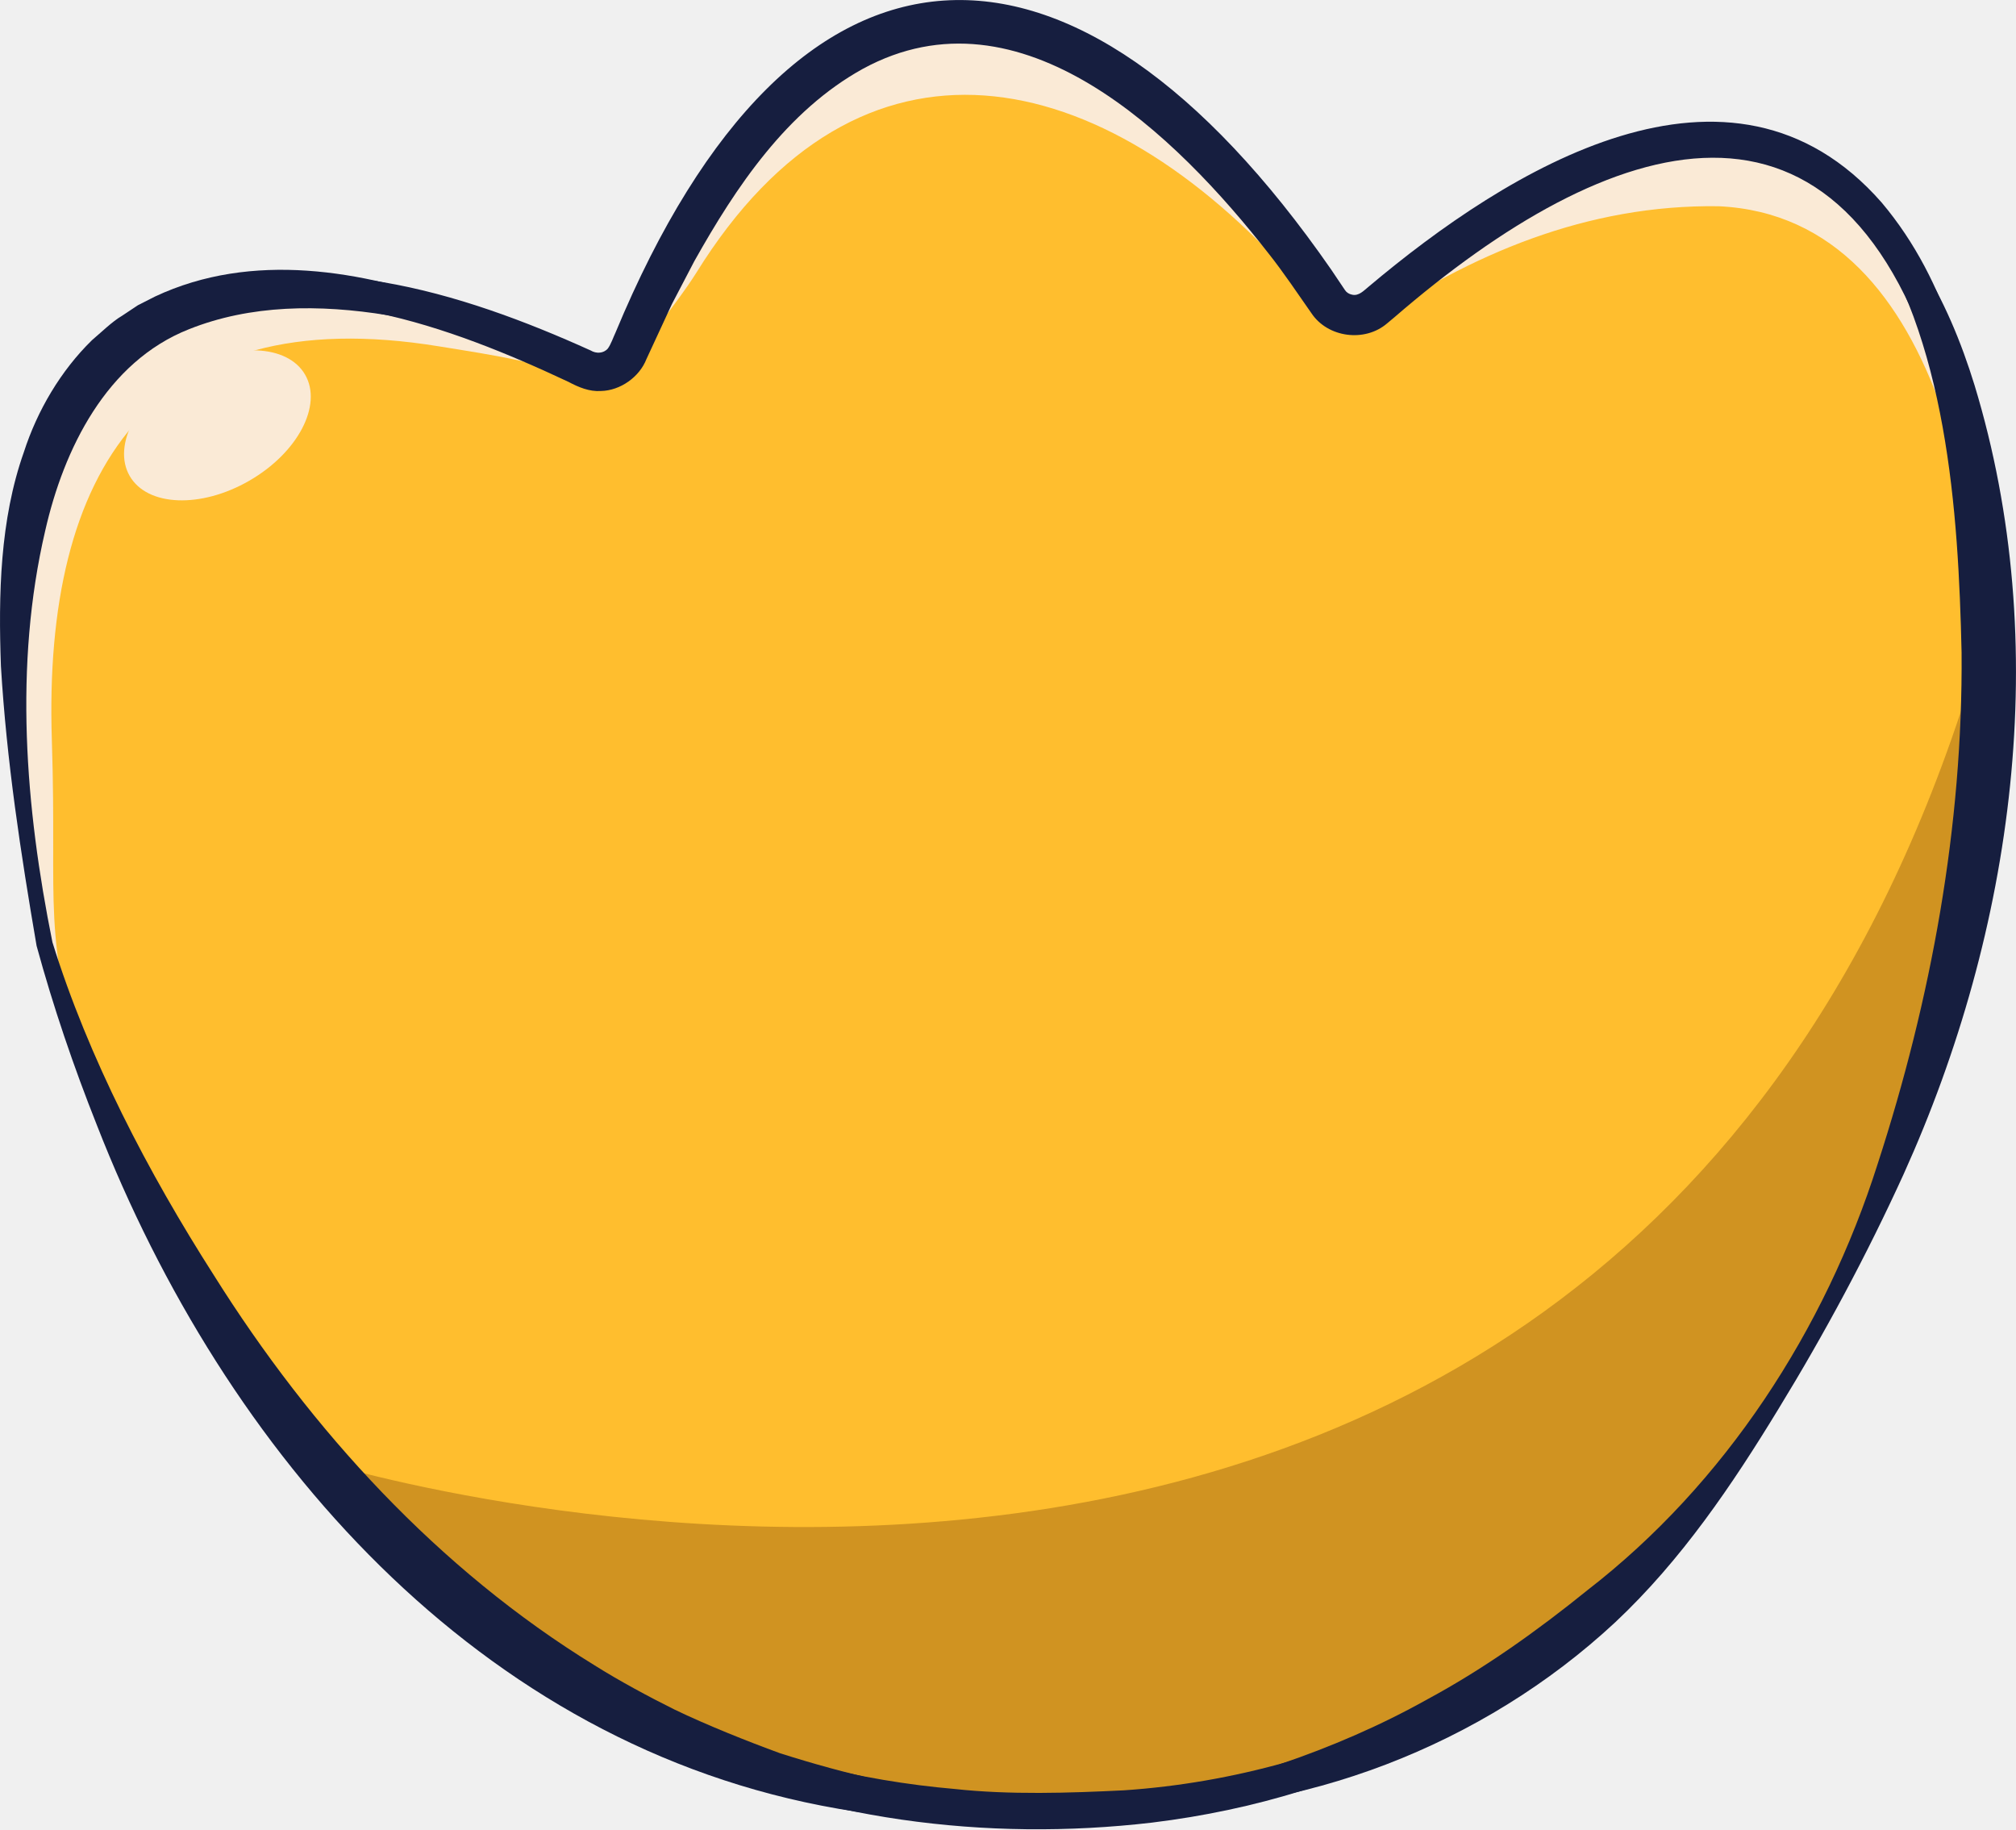
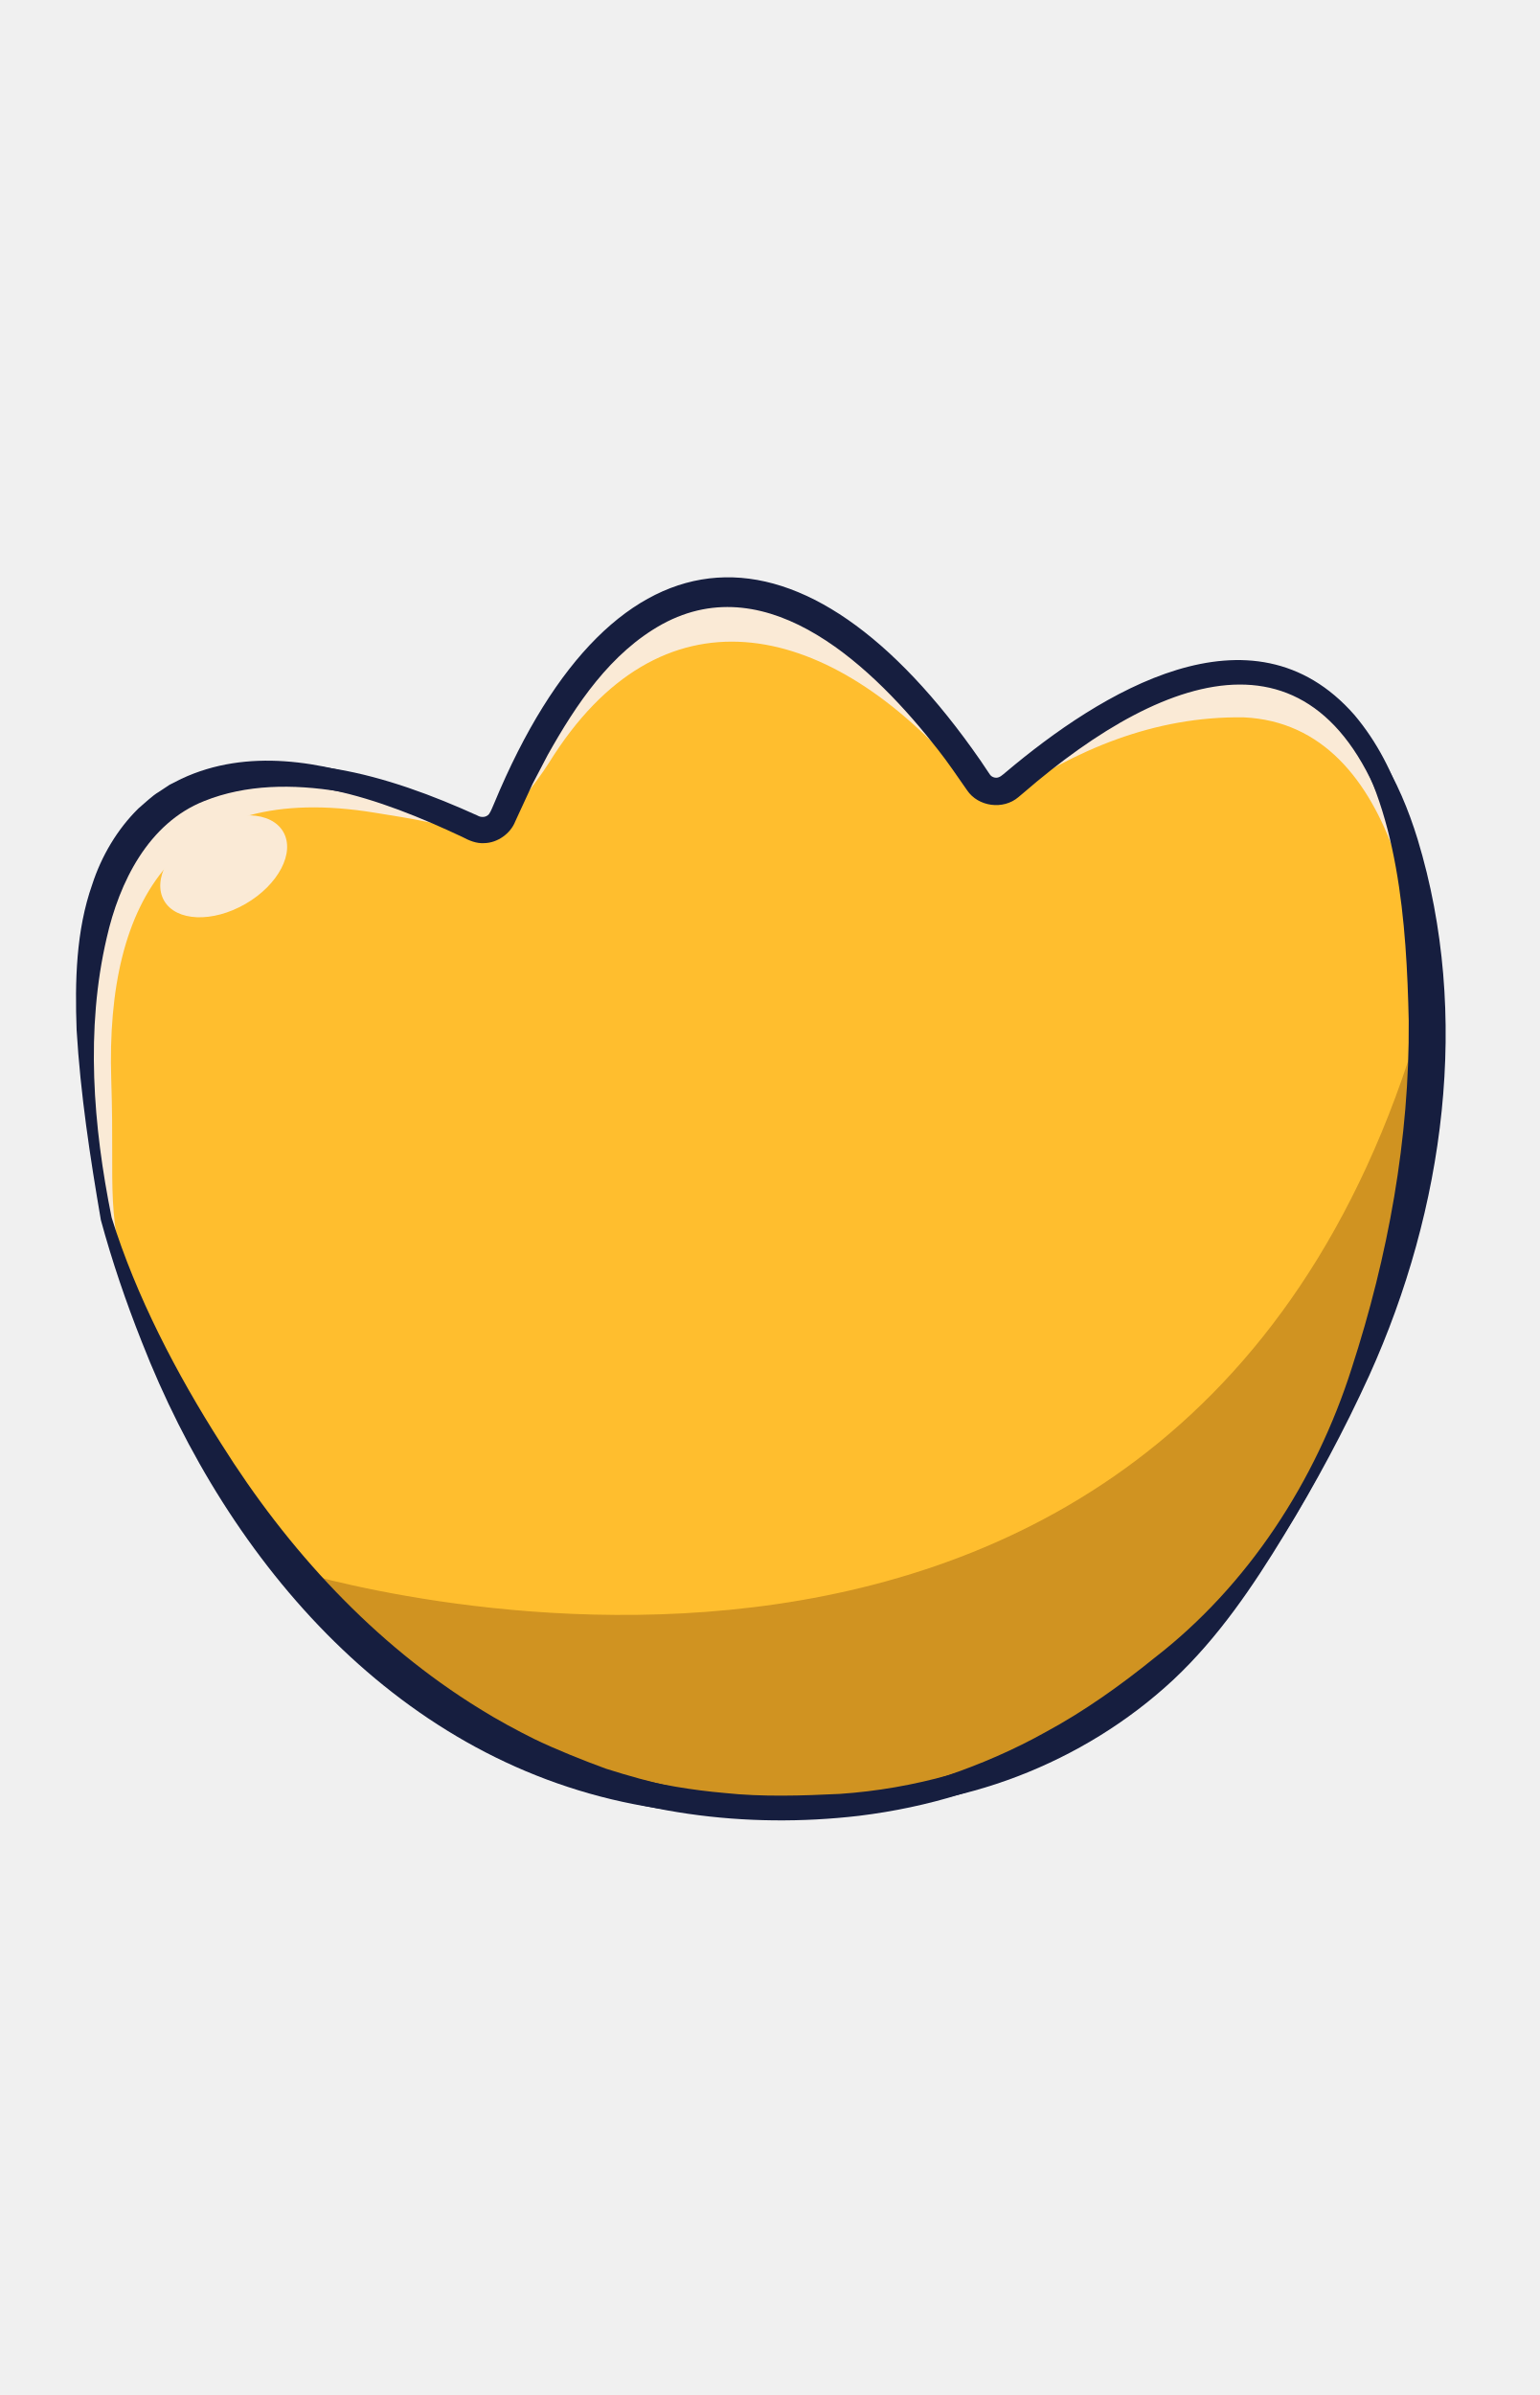
- <svg xmlns="http://www.w3.org/2000/svg" version="1.1" id="圖層_1" x="0px" y="0px" viewBox="0 0 304.15 275.93" style="enable-background:new 0 0 304.15 275.93;" xml:space="preserve">
+ <svg xmlns="http://www.w3.org/2000/svg" version="1.1" id="圖層_1" x="0px" y="0px" viewBox="0 0 388.05 603.43" style="enable-background:new 0 0 388.05 603.43;" xml:space="preserve">
  <style type="text/css">
- 	.st0{fill:#F3A243;}
- 	.st1{opacity:0.42;}
- 	.st2{fill:#7C551D;}
- 	.st3{fill:#FAEAD6;}
- 	.st4{fill:#161E3F;}
- 	.st5{fill:#535A80;}
+ 	.st0{fill:#5266A0;}
+ 	.st1{fill:#FFFFFF;}
+ 	.st2{fill:#F4C144;}
+ 	.st3{opacity:0.42;}
+ 	.st4{fill:#8E570E;}
+ 	.st5{fill:#161E3F;}
	.st6{fill:#162550;}
- 	.st7{fill:#7A7FA2;}
- 	.st8{fill:#FFFFFF;}
- 	.st9{fill:#515677;}
- 	.st10{opacity:0.25;}
- 	.st11{fill:#4C6296;}
- 	.st12{fill:#FFBE2E;}
- 	.st13{fill:#8E570E;}
- 	.st14{fill:#363C4F;}
- 	.st15{fill:#C6C9D0;}
- 	.st16{fill:#E6E7EB;}
- 	.st17{fill:#31466A;}
- 	.st18{fill:#5266A0;}
- 	.st19{fill:#F4C144;}
- 	.st20{fill:#6C84C0;}
- 	.st21{fill:#F09EC0;}
- 	.st22{opacity:0.51;}
- 	.st23{fill:#DE679C;}
- 	.st24{fill:none;stroke:#161E3F;stroke-width:4;stroke-miterlimit:10;}
- 	.st25{fill:#F9D8E7;}
+ 	.st7{opacity:0.25;}
+ 	.st8{fill:#4C6296;}
+ 	.st9{fill:#6C84C0;}
+ 	.st10{fill:#F09EC0;}
+ 	.st11{opacity:0.51;}
+ 	.st12{fill:#DE679C;}
+ 	.st13{fill:none;stroke:#161E3F;stroke-width:4;stroke-miterlimit:10;}
+ 	.st14{fill:#F9D8E7;}
+ 	.st15{fill:#FAEAD6;}
+ 	.st16{fill:#515677;}
+ 	.st17{fill:#7A7FA2;}
+ 	.st18{fill:#F3A243;}
+ 	.st19{fill:#7C551D;}
+ 	.st20{fill:#FFBE2E;}
+ 	.st21{fill:#C6C9D0;}
+ 	.st22{fill:#E6E7EB;}
+ 	.st23{fill:#31466A;}
+ 	.st24{fill:#535A80;}
+ 	.st25{fill:#363C4F;}
+ 	.st26{fill:#231815;}
</style>
  <g>
    <g>
-       <path class="st12" d="M6.71,142.36c0,0,37.09,140.24,162.58,130.4c37.48-2.94,70.08-21.86,92.07-52.18    c29.56-40.77,44.91-99.15,36.43-148.45c-2.83-16.44-8.2-36.91-23.28-46.43c-22.35-14.11-50.5,6.78-67.09,20.69    c-2.21,1.85-5.54,1.39-7.12-1.01c-12.72-19.37-64.81-88.5-105.53,7.77c-1.08,2.55-4.07,3.69-6.56,2.46    C67.14,45.24-18.52,10.29,6.71,142.36z" />
+       <path class="st20" d="M26.76,307.03c0,0,42.09,159.18,184.53,148.01c42.54-3.34,79.54-24.81,104.49-59.22    c33.55-46.27,50.97-112.53,41.35-168.49c-3.21-18.66-9.31-41.9-26.43-52.7c-25.37-16.01-57.32,7.69-76.15,23.48    c-2.5,2.1-6.28,1.58-8.08-1.15c-14.44-21.99-73.56-100.44-119.78,8.82c-1.23,2.9-4.62,4.18-7.44,2.79    C95.35,196.79-1.87,157.12,26.76,307.03z" />
    </g>
    <g>
-       <ellipse transform="matrix(0.866 -0.5 0.5 0.866 -27.685 24.9977)" class="st3" cx="32.8" cy="64.16" rx="15.28" ry="9.64" />
+       <ellipse transform="matrix(0.866 -0.5 0.5 0.866 -101.5801 57.4329)" class="st15" cx="56.38" cy="218.27" rx="17.34" ry="10.95" />
    </g>
    <g>
-       <path class="st3" d="M203.49,47.12c-6.52-9.57-17.24-21.35-26.16-28.86c-40.37-33.65-66.87-2.37-85.7,36.97    c-7.43-2.63-23.29-8.47-31.13-9.62C-3.48,37.09-3.98,88.5,6.99,138.24c3.6,17.41,0.14,9.82,6.23,26.4    c-7.07-25.32-4.55-26.74-5.4-53.08C6.52,71.18,22.61,45.12,66.26,52.25c8.24,1.33,15.84,2.43,23.48,5.6    c2.07,0.87,4.49-0.01,5.49-2.05c2.69-5.48,6.58-9.53,9.8-14.62c24.71-39.86,61.17-31.88,90.34,1.03c3.98,4.48,1.42,0.94,4.64,5.8    c1.24,2.03,3.98,2.6,5.91,1.21c15.9-10.9,33.53-18.39,53.37-18.11c35.19,1.63,40.75,52.88,41.12,80.24    C305.89,35.42,275.65-8.81,203.49,47.12z" />
+       <path class="st15" d="M250.11,198.93c-7.4-10.86-19.57-24.23-29.69-32.75c-45.82-38.2-75.89-2.69-97.28,41.96    c-8.43-2.98-26.44-9.61-35.33-10.92c-72.61-9.68-73.17,48.68-60.72,105.13c4.09,19.76,0.16,11.15,7.08,29.96    c-8.02-28.74-5.16-30.35-6.13-60.24c-1.49-45.83,16.78-75.4,66.32-67.32c9.35,1.51,17.98,2.76,26.65,6.35    c2.35,0.98,5.09-0.02,6.23-2.33c3.06-6.22,7.46-10.82,11.13-16.6c28.04-45.24,69.43-36.18,102.54,1.16    c4.52,5.08,1.61,1.06,5.26,6.58c1.4,2.31,4.51,2.96,6.71,1.38c18.05-12.38,38.05-20.88,60.58-20.55    c39.94,1.85,46.25,60.02,46.67,91.07C366.33,185.65,332.01,135.44,250.11,198.93z" />
    </g>
-     <g class="st1">
-       <path class="st13" d="M48.11,220.38c0,0,202.87,63.61,252.87-130.57c0,0-1.01,153.4-111.14,181.9    C189.84,271.71,105.18,291.84,48.11,220.38z" />
+     <g class="st3">
+       <path class="st4" d="M73.75,395.58c0,0,230.26,72.2,287.01-148.2c0,0-1.14,174.11-126.14,206.45    C234.62,453.83,138.53,476.68,73.75,395.58z" />
    </g>
    <g>
-       <path class="st4" d="M7.01,142.29c15.03,48.79,47.16,95.71,94.83,116.84c13.28,5.82,27.77,9.49,42.2,10.73    c8.25,0.9,17.26,0.61,25.55,0.2c33.01-2.23,64.48-18.34,85.71-43.76c26.53-32.5,40.96-74.29,43.11-116    c0.61-17.06-0.94-34.58-5.52-51.04c-14.58-51.35-50.08-39.43-82.53-11.39c-0.34,0.29-0.79,0.66-1.1,0.92    c-3.36,2.88-8.95,2.15-11.41-1.55c-2.03-2.9-4.24-6.2-6.43-8.96c-13.93-17.84-37.38-40.9-61.24-27.9    c-11.49,6.35-19.13,17.8-25.42,29c0,0-3.38,6.47-3.38,6.47l-3.08,6.65l-0.77,1.66c-1.05,2.7-3.93,4.76-6.87,4.82    c-1.74,0.12-3.38-0.57-4.88-1.37c-17.99-8.45-39.52-16.32-59.02-8.96C-4.72,62.44,2.04,114.73,7.01,142.29L7.01,142.29z     M6.41,142.43c-5.18-29.02-13.43-81.28,18.96-96.9c20.8-8.9,44.27-1.47,63.75,7.34c0.83,0.5,1.93,0.46,2.58-0.29    c0.47-0.63,0.84-1.74,1.17-2.43c26.93-64.82,69.1-65.52,107.96-9.49c0,0,2.07,3.08,2.07,3.08c0.24,0.38,0.63,0.62,1.08,0.71    c1.02,0.25,1.8-0.64,2.52-1.22c20.85-17.57,54.57-38.72,77.39-12.67c10.22,12.13,13.6,27.41,15.93,42.43    c4.31,29.76,0.49,60.3-8.4,88.81c-18.28,56.82-54.76,105.46-117.61,113.13c-25.02,2.92-51.17-0.4-74.05-11.17    C51.62,240.99,21.73,191.7,6.41,142.43L6.41,142.43z" />
+       <path class="st5" d="M27.1,306.95c17.06,55.37,53.52,108.63,107.64,132.62c15.07,6.61,31.52,10.77,47.9,12.18    c9.36,1.02,19.59,0.69,29,0.23c37.47-2.53,73.19-20.82,97.28-49.66c30.11-36.89,46.49-84.32,48.93-131.66    c0.69-19.36-1.07-39.25-6.27-57.93c-16.54-58.28-56.84-44.75-93.67-12.93c-0.39,0.33-0.89,0.75-1.24,1.04    c-3.82,3.27-10.15,2.44-12.95-1.75c-2.31-3.29-4.81-7.03-7.3-10.17c-15.81-20.25-42.43-46.42-69.51-31.66    c-13.05,7.21-21.71,20.2-28.85,32.92c0,0-3.84,7.34-3.84,7.34s-3.49,7.55-3.49,7.55l-0.87,1.89c-1.19,3.06-4.46,5.4-7.8,5.47    c-1.97,0.14-3.84-0.65-5.54-1.56c-20.42-9.59-44.85-18.52-66.99-10.17C13.79,216.32,21.46,275.66,27.1,306.95L27.1,306.95z     M26.42,307.1c-5.87-32.93-15.25-92.25,21.52-109.98c23.61-10.1,50.24-1.67,72.36,8.34c0.94,0.57,2.19,0.53,2.93-0.33    c0.53-0.72,0.96-1.97,1.33-2.76c30.56-73.57,78.43-74.37,122.54-10.77c0,0,2.35,3.5,2.35,3.5c0.28,0.43,0.71,0.7,1.22,0.81    c1.16,0.28,2.04-0.73,2.86-1.38c23.66-19.94,61.94-43.94,87.84-14.38c11.59,13.76,15.44,31.11,18.08,48.16    c4.89,33.77,0.55,68.44-9.54,100.8c-20.75,64.49-62.15,119.7-133.49,128.4c-28.4,3.31-58.08-0.45-84.05-12.67    C77.74,418.97,43.81,363.02,26.42,307.1L26.42,307.1z" />
    </g>
    <g>
-       <path class="st4" d="M88.04,55.96C70,49.35,47.09,42.23,28.49,49.67C16.07,54.58,9.62,67.71,6.82,80.06    c-4.73,20.28-3.02,41.7,1.09,62.07c5.41,17.42,14.43,34.72,24.36,50.24c14.69,23.4,33.86,44.36,57.47,58.86    c3.53,2.23,8.27,4.79,12.03,6.65c4.76,2.3,10.96,4.78,15.92,6.59c9.91,3.16,20.14,5.54,30.49,6.69    c6.73,0.79,14.35,1.05,21.11,1.21c0.21,0.01,0.38,0.18,0.37,0.4c-0.01,0.19-0.15,0.35-0.34,0.37c-14.15,2.07-28.74,2.13-42.85-0.3    c-54.39-9.45-92.56-53.73-111.85-103.11c-3.52-8.86-6.58-17.83-9.1-27.06c-2.39-13.94-4.53-27.92-5.38-42.19    C-0.25,89.75-0.02,78.43,3.6,68.2c2.02-6.26,5.56-12.28,10.28-16.89c1.25-1.05,3.08-2.84,4.51-3.66c0,0,2.42-1.61,2.42-1.61    s2.58-1.31,2.58-1.31c14.66-6.88,31.26-3.94,45.79,1.28c6.7,2.5,13.15,5.55,19.19,9.25C88.77,55.55,88.47,56.1,88.04,55.96    L88.04,55.96z" />
+       <path class="st5" d="M119.07,208.96c-20.48-7.5-46.48-15.59-67.59-7.14c-14.1,5.57-21.42,20.47-24.59,34.49    c-5.37,23.02-3.43,47.32,1.24,70.45c6.14,19.77,16.38,39.4,27.64,57.03c16.67,26.56,38.43,50.35,65.23,66.81    c4.01,2.53,9.39,5.44,13.65,7.55c5.4,2.61,12.44,5.43,18.07,7.48c11.24,3.59,22.86,6.29,34.61,7.59c7.64,0.9,16.28,1.2,23.96,1.37    c0.24,0.01,0.43,0.21,0.42,0.45c-0.01,0.22-0.17,0.4-0.39,0.42c-16.06,2.35-32.63,2.42-48.64-0.35    C100.95,444.39,57.64,394.14,35.74,338.1c-3.99-10.06-7.47-20.24-10.32-30.71c-2.71-15.82-5.14-31.69-6.11-47.89    c-0.44-12.19-0.17-25.03,3.93-36.64c2.3-7.11,6.31-13.94,11.66-19.18c1.42-1.19,3.5-3.22,5.12-4.15c0,0,2.75-1.82,2.75-1.82    s2.93-1.48,2.93-1.48c16.64-7.81,35.48-4.47,51.97,1.46c7.61,2.83,14.93,6.3,21.78,10.5C119.9,208.49,119.56,209.13,119.07,208.96    L119.07,208.96z" />
    </g>
    <g>
-       <path class="st4" d="M169.26,272.38c16.14-3.18,31.85-8.07,46.18-16.1c8.46-4.56,16.57-10.35,24.03-16.39    c20.78-16.06,35.86-39.28,43.81-64.32c8.08-24.85,12.87-51,12.66-77.14c-0.48-21.29-2.19-47.58-14.83-65.41    c-1.97-2.55-4.24-4.9-6.81-6.99c-0.38-0.25,0.02-0.89,0.41-0.65c12.44,6.39,19.24,19.92,23.19,32.74    c11.9,39.14,5.95,82.15-10.7,118.99c-5.58,12.24-11.92,24.04-18.91,35.46c-6.94,11.39-14.61,22.76-24.59,32.13    c-19.99,18.62-47.53,29.16-74.38,28.44c-0.21-0.01-0.38-0.18-0.38-0.4C168.95,272.56,169.08,272.41,169.26,272.38L169.26,272.38z" />
+       <path class="st5" d="M211.26,454.6c18.32-3.61,36.15-9.16,52.42-18.28c9.6-5.18,18.81-11.75,27.27-18.6    c23.59-18.23,40.7-44.59,49.72-73c9.17-28.2,14.61-57.89,14.37-87.56c-0.54-24.17-2.49-54.01-16.83-74.24    c-2.24-2.9-4.81-5.57-7.73-7.93c-0.43-0.28,0.02-1.01,0.47-0.74c14.11,7.26,21.83,22.6,26.32,37.16    c13.5,44.43,6.75,93.24-12.14,135.06c-6.34,13.9-13.53,27.28-21.47,40.25c-7.87,12.93-16.58,25.84-27.91,36.47    c-22.68,21.13-53.94,33.1-84.42,32.28c-0.24-0.01-0.43-0.21-0.43-0.45C210.91,454.81,211.06,454.64,211.26,454.6L211.26,454.6z" />
    </g>
  </g>
</svg>
